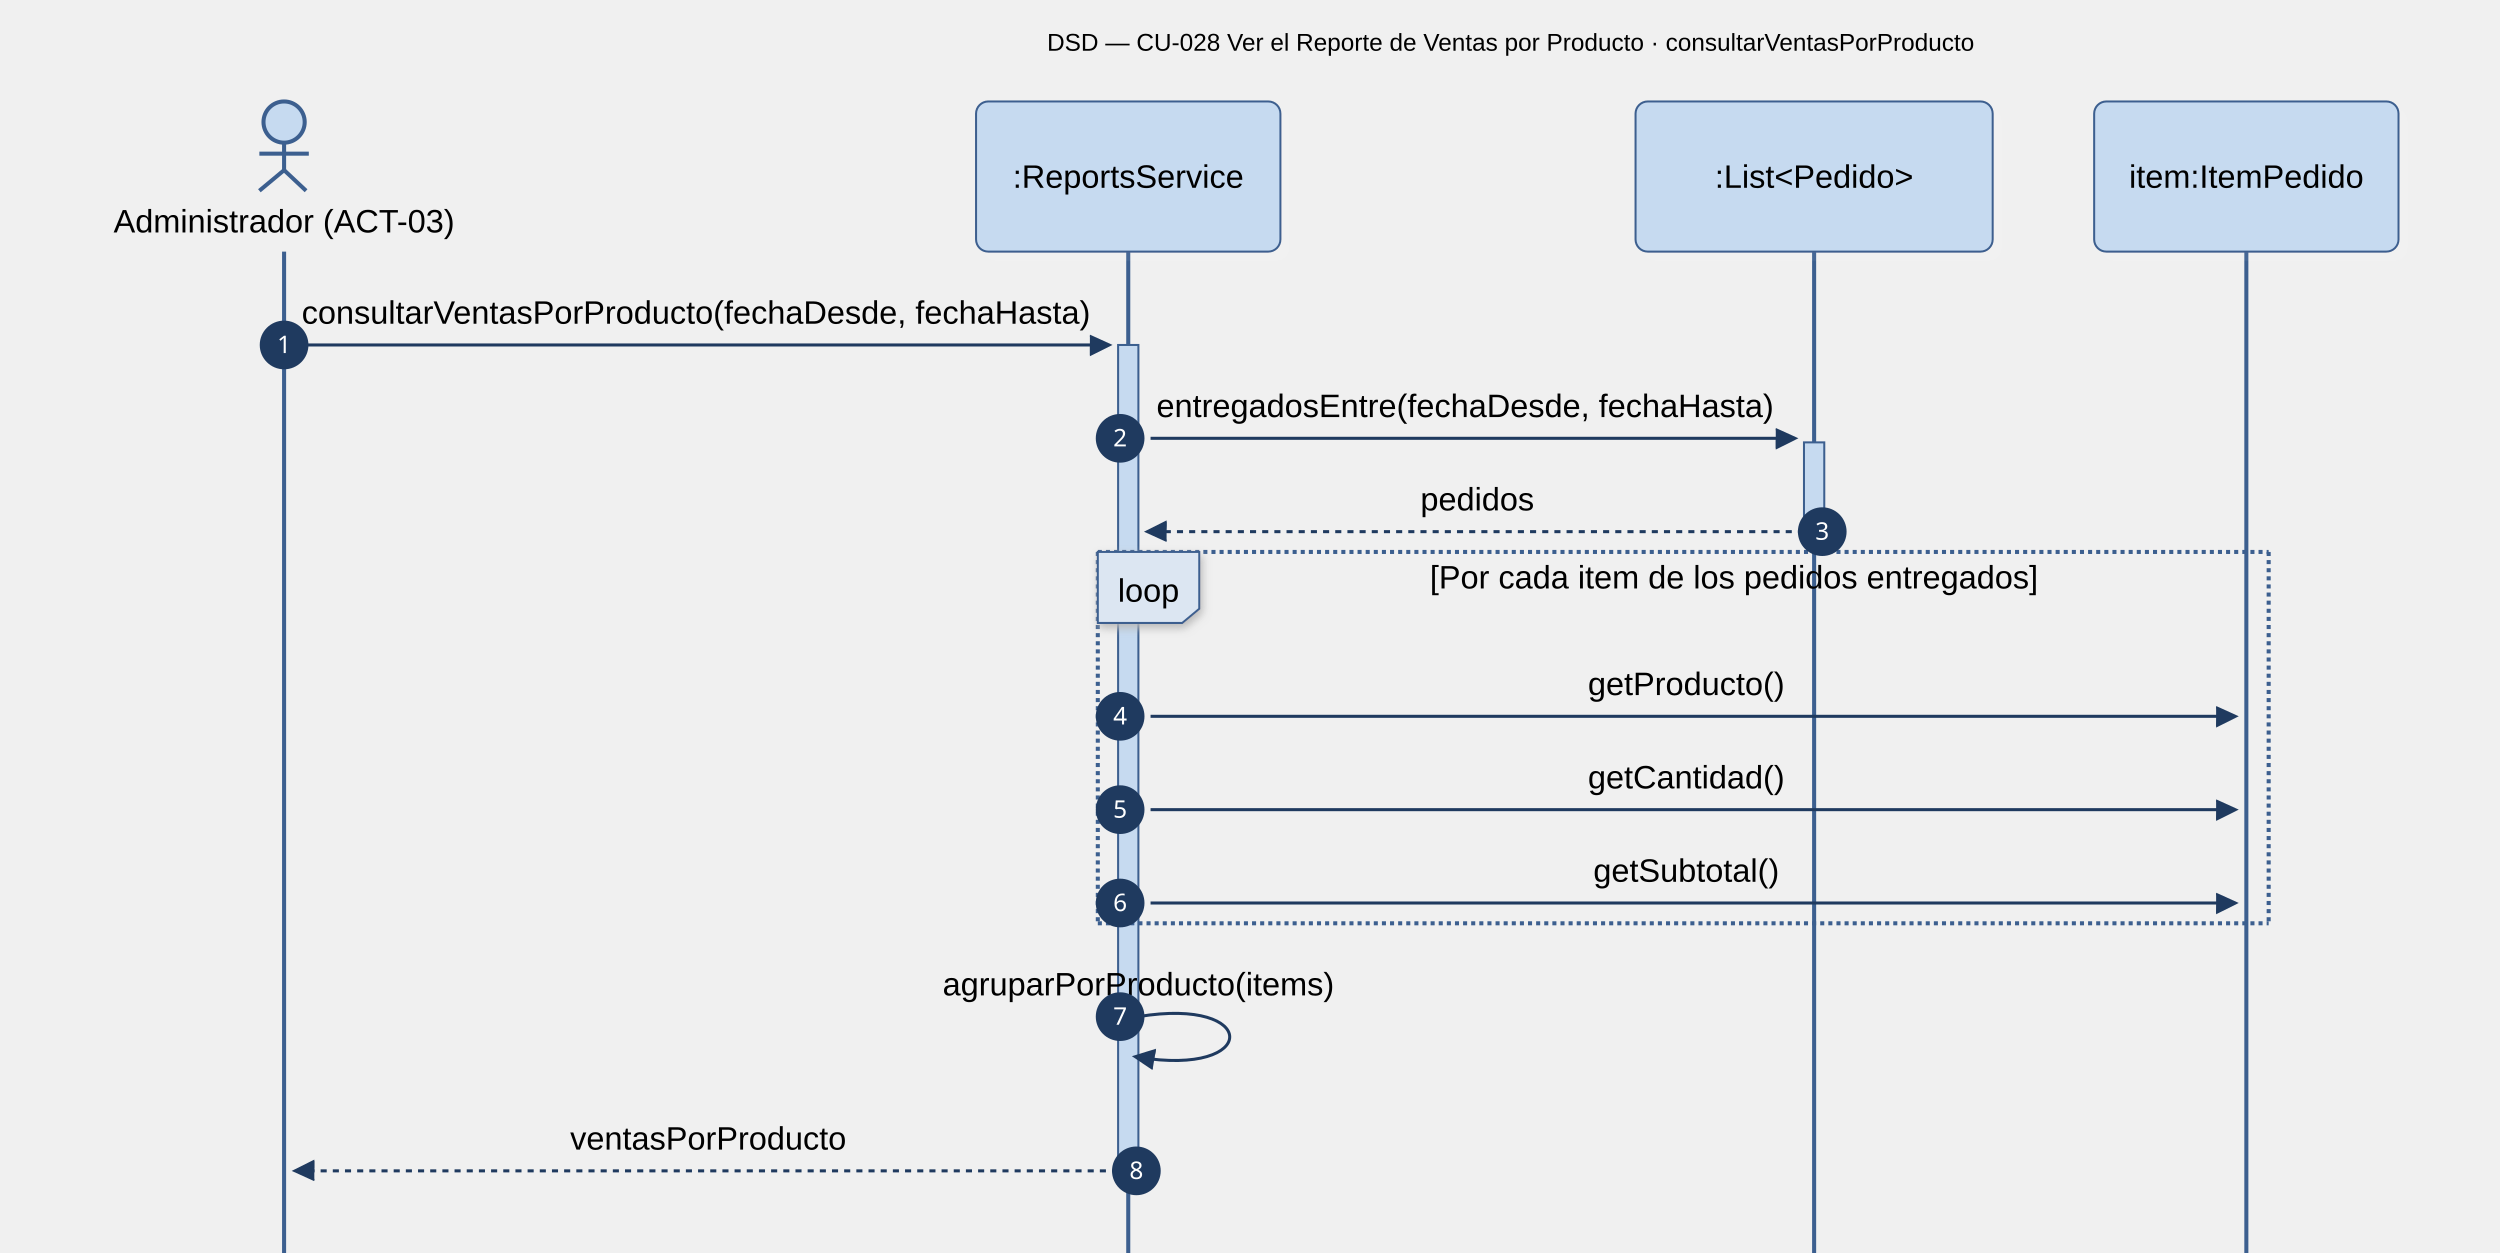
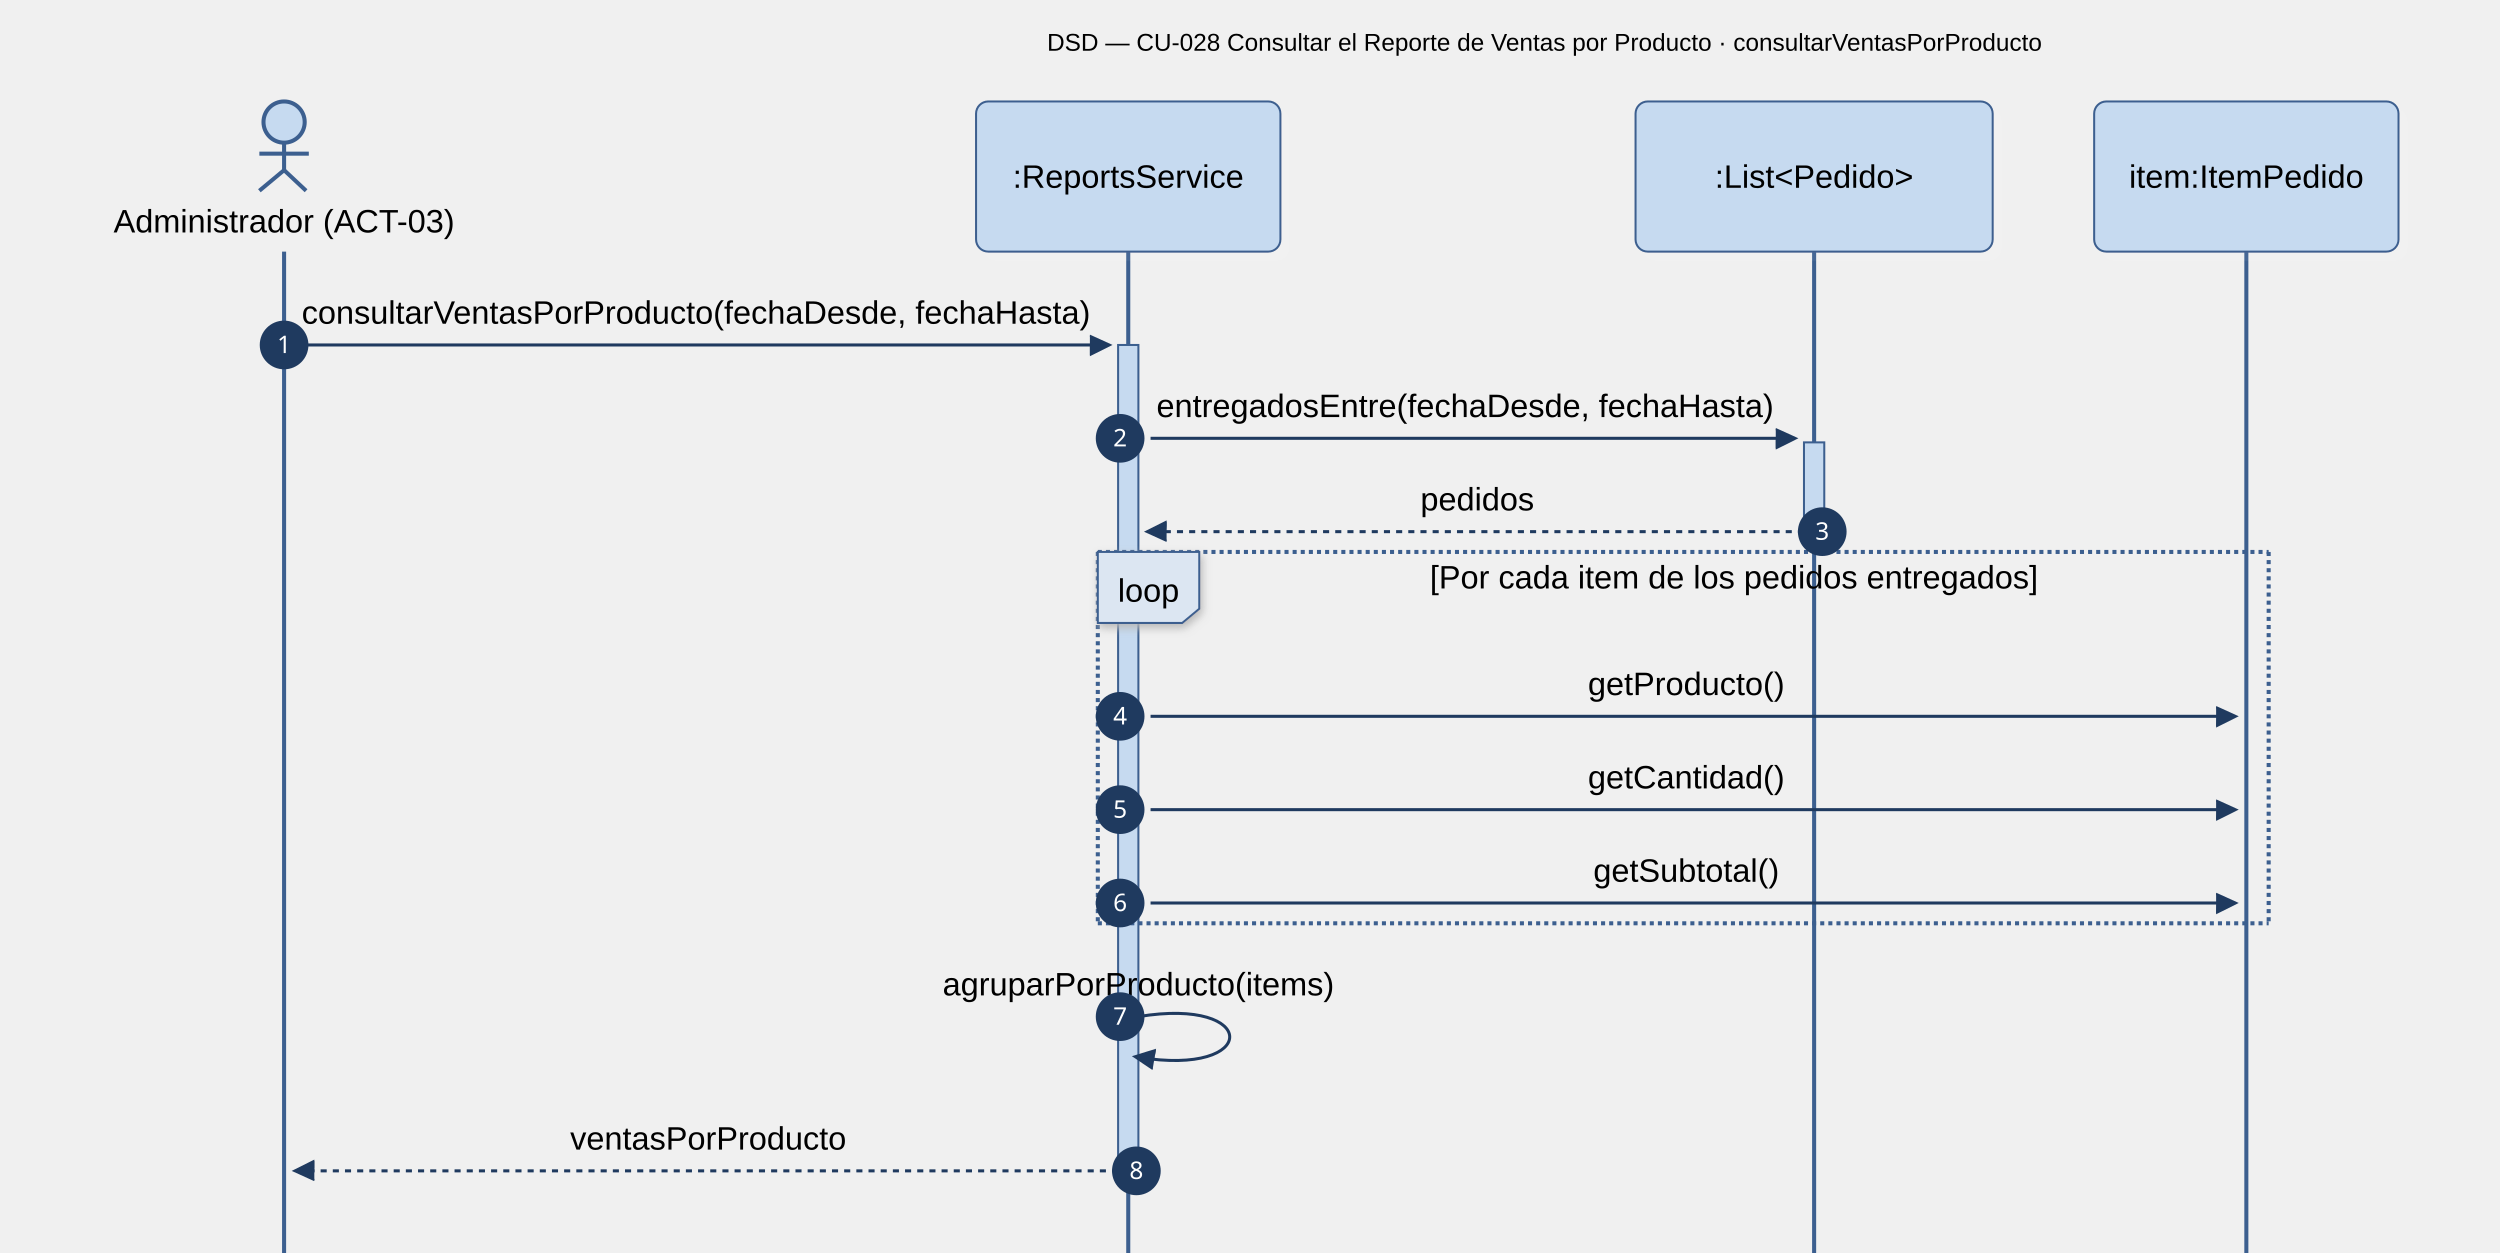
<svg xmlns="http://www.w3.org/2000/svg" id="my-svg" width="100%" style="max-width: 1232px; background-color: white;" viewBox="-50 -50 1232 617" role="graphics-document document" aria-roledescription="sequence">
  <g>
    <line id="actor3" x1="1057" y1="74" x2="1057" y2="2000" class="actor-line 200" stroke-width="0.5px" stroke="#999" name="ITM" data-et="life-line" data-id="ITM" />
    <g id="root-3" data-look="neo" data-et="participant" data-type="participant" data-id="ITM">
      <rect x="982" y="0" fill="#eaeaea" stroke="#666" width="150" height="74" name="ITM" rx="6" ry="6" class="actor actor-top" data-look="neo" filter="url(#my-svg-drop-shadow)" />
      <text x="1057" y="37" dominant-baseline="central" alignment-baseline="central" class="actor actor-box" style="text-anchor: middle; font-size: 16px; font-weight: 400;">
        <tspan x="1057" dy="0">item:ItemPedido</tspan>
      </text>
    </g>
  </g>
  <g>
    <line id="actor2" x1="844" y1="74" x2="844" y2="2000" class="actor-line 200" stroke-width="0.5px" stroke="#999" name="COL" data-et="life-line" data-id="COL" />
    <g id="root-2" data-look="neo" data-et="participant" data-type="participant" data-id="COL">
      <rect x="756" y="0" fill="#eaeaea" stroke="#666" width="176" height="74" name="COL" rx="6" ry="6" class="actor actor-top" data-look="neo" filter="url(#my-svg-drop-shadow)" />
      <text x="844" y="37" dominant-baseline="central" alignment-baseline="central" class="actor actor-box" style="text-anchor: middle; font-size: 16px; font-weight: 400;">
        <tspan x="844" dy="0">:List&lt;Pedido&gt;</tspan>
      </text>
    </g>
  </g>
  <g>
    <line id="actor1" x1="506" y1="74" x2="506" y2="2000" class="actor-line 200" stroke-width="0.5px" stroke="#999" name="SRV" data-et="life-line" data-id="SRV" />
    <g id="root-1" data-look="neo" data-et="participant" data-type="participant" data-id="SRV">
      <rect x="431" y="0" fill="#eaeaea" stroke="#666" width="150" height="74" name="SRV" rx="6" ry="6" class="actor actor-top" data-look="neo" filter="url(#my-svg-drop-shadow)" />
      <text x="506" y="37" dominant-baseline="central" alignment-baseline="central" class="actor actor-box" style="text-anchor: middle; font-size: 16px; font-weight: 400;">
        <tspan x="506" dy="0">:ReportsService</tspan>
      </text>
    </g>
  </g>
  <g>
    <line id="actor0" x1="90" y1="74" x2="90" y2="2000" class="actor-line 200" stroke-width="0.5px" stroke="#999" name="ADM" data-et="life-line" data-id="ADM" />
  </g>
  <style>#my-svg{font-family:Arial,Helvetica,sans-serif;font-size:12px;fill:#000000;}@keyframes edge-animation-frame{from{stroke-dashoffset:0;}}@keyframes dash{to{stroke-dashoffset:0;}}#my-svg .edge-animation-slow{stroke-dasharray:9,5!important;stroke-dashoffset:900;animation:dash 50s linear infinite;stroke-linecap:round;}#my-svg .edge-animation-fast{stroke-dasharray:9,5!important;stroke-dashoffset:900;animation:dash 20s linear infinite;stroke-linecap:round;}#my-svg .error-icon{fill:hsl(31.429, 58.333%, 90.882%);}#my-svg .error-text{fill:rgb(9.688, 22.604, 36.812);stroke:rgb(9.688, 22.604, 36.812);}#my-svg .edge-thickness-normal{stroke-width:1px;}#my-svg .edge-thickness-thick{stroke-width:3.5px;}#my-svg .edge-pattern-solid{stroke-dasharray:0;}#my-svg .edge-thickness-invisible{stroke-width:0;fill:none;}#my-svg .edge-pattern-dashed{stroke-dasharray:3;}#my-svg .edge-pattern-dotted{stroke-dasharray:2;}#my-svg .marker{fill:#1F3A5F;stroke:#1F3A5F;}#my-svg .marker.cross{stroke:#1F3A5F;}#my-svg svg{font-family:Arial,Helvetica,sans-serif;font-size:12px;}#my-svg p{margin:0;}#my-svg .actor{stroke:#3C5F8F;fill:#C6DAF0;stroke-width:1;}#my-svg rect.actor.outer-path[data-look="neo"]{filter:drop-shadow( 1px 2px 2px rgba(185,185,185,1));}#my-svg rect.note[data-look="neo"]{stroke:#3C5F8F;fill:#FFFFFF;filter:drop-shadow( 1px 2px 2px rgba(185,185,185,1));}#my-svg text.actor&gt;tspan{fill:#000000;stroke:none;}#my-svg .actor-line{stroke:#3C5F8F;}#my-svg .innerArc{stroke-width:1.5;stroke-dasharray:none;}#my-svg .messageLine0{stroke-width:1.5;stroke-dasharray:none;stroke:#1F3A5F;}#my-svg .messageLine1{stroke-width:1.5;stroke-dasharray:2,2;stroke:#1F3A5F;}#my-svg [id$="-arrowhead"] path{fill:#1F3A5F;stroke:#1F3A5F;}#my-svg .sequenceNumber{fill:#FFFFFF;}#my-svg [id$="-sequencenumber"]{fill:#1F3A5F;}#my-svg [id$="-crosshead"] path{fill:#1F3A5F;stroke:#1F3A5F;}#my-svg .messageText{fill:#000000;stroke:none;}#my-svg .labelBox{stroke:#3C5F8F;fill:#DCE6F2;filter:drop-shadow( 1px 2px 2px rgba(185,185,185,1));}#my-svg .labelText,#my-svg .labelText&gt;tspan{fill:#000000;stroke:none;}#my-svg .loopText,#my-svg .loopText&gt;tspan{fill:#000000;stroke:none;}#my-svg .sectionTitle,#my-svg .sectionTitle&gt;tspan{fill:#000000;stroke:none;}#my-svg .loopLine{stroke-width:2px;stroke-dasharray:2,2;stroke:#3C5F8F;fill:#3C5F8F;}#my-svg .note{stroke:#3C5F8F;fill:#FFFFFF;}#my-svg .noteText,#my-svg .noteText&gt;tspan{fill:#000000;stroke:none;}#my-svg .activation0{fill:#C6DAF0;stroke:#3C5F8F;}#my-svg .activation1{fill:#C6DAF0;stroke:#3C5F8F;}#my-svg .activation2{fill:#C6DAF0;stroke:#3C5F8F;}#my-svg .actorPopupMenu{position:absolute;}#my-svg .actorPopupMenuPanel{position:absolute;fill:#C6DAF0;box-shadow:0px 8px 16px 0px rgba(0,0,0,0.2);filter:drop-shadow(3px 5px 2px rgb(0 0 0 / 0.4));}#my-svg .actor-man circle,#my-svg line{fill:#C6DAF0;stroke-width:2px;}#my-svg g rect.rect{filter:drop-shadow( 1px 2px 2px rgba(185,185,185,1));stroke:#3C5F8F;}#my-svg .node .neo-node{stroke:#3C5F8F;}#my-svg [data-look="neo"].node rect,#my-svg [data-look="neo"].cluster rect,#my-svg [data-look="neo"].node polygon{stroke:url(#my-svg-gradient);filter:drop-shadow( 1px 2px 2px rgba(185,185,185,1));}#my-svg [data-look="neo"].swimlane.cluster rect{filter:none;}#my-svg [data-look="neo"].node path{stroke:url(#my-svg-gradient);stroke-width:1px;}#my-svg [data-look="neo"].node .outer-path{filter:drop-shadow( 1px 2px 2px rgba(185,185,185,1));}#my-svg [data-look="neo"].node .neo-line path{stroke:#3C5F8F;filter:none;}#my-svg [data-look="neo"].node circle{stroke:url(#my-svg-gradient);filter:drop-shadow( 1px 2px 2px rgba(185,185,185,1));}#my-svg [data-look="neo"].node circle .state-start{fill:#000000;}#my-svg [data-look="neo"].icon-shape .icon{fill:url(#my-svg-gradient);filter:drop-shadow( 1px 2px 2px rgba(185,185,185,1));}#my-svg [data-look="neo"].icon-shape .icon-neo path{stroke:url(#my-svg-gradient);filter:drop-shadow( 1px 2px 2px rgba(185,185,185,1));}#my-svg :root{--mermaid-font-family:"trebuchet ms",verdana,arial,sans-serif;}</style>
  <g />
  <defs>
    <symbol id="my-svg-computer" width="24" height="24">
      <path transform="scale(.5)" d="M2 2v13h20v-13h-20zm18 11h-16v-9h16v9zm-10.228 6l.466-1h3.524l.467 1h-4.457zm14.228 3h-24l2-6h2.104l-1.33 4h18.45l-1.297-4h2.073l2 6zm-5-10h-14v-7h14v7z" />
    </symbol>
  </defs>
  <defs>
    <symbol id="my-svg-database" fill-rule="evenodd" clip-rule="evenodd">
      <path transform="scale(.5)" d="M12.258.001l.256.004.255.005.253.008.251.01.249.012.247.015.246.016.242.019.241.02.239.023.236.024.233.027.231.028.229.031.225.032.223.034.22.036.217.038.214.04.211.041.208.043.205.045.201.046.198.048.194.05.191.051.187.053.183.054.18.056.175.057.172.059.168.06.163.061.16.063.155.064.15.066.074.033.073.033.071.034.07.034.069.035.068.035.067.035.066.035.064.036.064.036.062.036.06.036.06.037.058.037.058.037.055.038.055.038.053.038.052.038.051.039.05.039.048.039.047.039.045.04.044.04.043.04.041.04.04.041.039.041.037.041.036.041.034.041.033.042.032.042.03.042.029.042.027.042.026.043.024.043.023.043.021.043.02.043.018.044.017.043.015.044.013.044.012.044.011.045.009.044.007.045.006.045.004.045.002.045.001.045v17l-.001.045-.002.045-.004.045-.006.045-.007.045-.009.044-.011.045-.012.044-.013.044-.015.044-.017.043-.018.044-.02.043-.021.043-.023.043-.024.043-.026.043-.027.042-.029.042-.03.042-.032.042-.033.042-.034.041-.036.041-.037.041-.039.041-.04.041-.041.04-.043.04-.044.04-.045.04-.047.039-.048.039-.05.039-.051.039-.052.038-.053.038-.055.038-.055.038-.058.037-.058.037-.06.037-.06.036-.062.036-.064.036-.064.036-.066.035-.067.035-.068.035-.069.035-.07.034-.071.034-.073.033-.074.033-.15.066-.155.064-.16.063-.163.061-.168.06-.172.059-.175.057-.18.056-.183.054-.187.053-.191.051-.194.05-.198.048-.201.046-.205.045-.208.043-.211.041-.214.04-.217.038-.22.036-.223.034-.225.032-.229.031-.231.028-.233.027-.236.024-.239.023-.241.02-.242.019-.246.016-.247.015-.249.012-.251.01-.253.008-.255.005-.256.004-.258.001-.258-.001-.256-.004-.255-.005-.253-.008-.251-.01-.249-.012-.247-.015-.245-.016-.243-.019-.241-.02-.238-.023-.236-.024-.234-.027-.231-.028-.228-.031-.226-.032-.223-.034-.22-.036-.217-.038-.214-.04-.211-.041-.208-.043-.204-.045-.201-.046-.198-.048-.195-.05-.19-.051-.187-.053-.184-.054-.179-.056-.176-.057-.172-.059-.167-.06-.164-.061-.159-.063-.155-.064-.151-.066-.074-.033-.072-.033-.072-.034-.07-.034-.069-.035-.068-.035-.067-.035-.066-.035-.064-.036-.063-.036-.062-.036-.061-.036-.06-.037-.058-.037-.057-.037-.056-.038-.055-.038-.053-.038-.052-.038-.051-.039-.049-.039-.049-.039-.046-.039-.046-.04-.044-.04-.043-.04-.041-.04-.04-.041-.039-.041-.037-.041-.036-.041-.034-.041-.033-.042-.032-.042-.03-.042-.029-.042-.027-.042-.026-.043-.024-.043-.023-.043-.021-.043-.02-.043-.018-.044-.017-.043-.015-.044-.013-.044-.012-.044-.011-.045-.009-.044-.007-.045-.006-.045-.004-.045-.002-.045-.001-.045v-17l.001-.045.002-.045.004-.045.006-.045.007-.045.009-.044.011-.045.012-.044.013-.044.015-.044.017-.043.018-.044.02-.043.021-.043.023-.043.024-.043.026-.043.027-.042.029-.042.03-.042.032-.042.033-.042.034-.041.036-.041.037-.041.039-.041.04-.041.041-.04.043-.04.044-.04.046-.04.046-.039.049-.039.049-.039.051-.039.052-.038.053-.038.055-.038.056-.038.057-.037.058-.037.06-.037.061-.036.062-.036.063-.036.064-.036.066-.035.067-.035.068-.035.069-.035.07-.034.072-.034.072-.033.074-.033.151-.066.155-.064.159-.063.164-.061.167-.06.172-.059.176-.057.179-.056.184-.054.187-.053.19-.051.195-.05.198-.048.201-.046.204-.045.208-.043.211-.041.214-.04.217-.038.22-.036.223-.034.226-.032.228-.031.231-.028.234-.027.236-.024.238-.023.241-.02.243-.019.245-.016.247-.015.249-.012.251-.01.253-.008.255-.005.256-.004.258-.001.258.001zm-9.258 20.499v.01l.001.021.003.021.004.022.005.021.006.022.007.022.009.023.01.022.011.023.012.023.013.023.015.023.016.024.017.023.018.024.019.024.021.024.022.025.023.024.024.025.052.049.056.05.061.051.066.051.07.051.075.051.079.052.084.052.088.052.092.052.097.052.102.051.105.052.11.052.114.051.119.051.123.051.127.05.131.05.135.05.139.048.144.049.147.047.152.047.155.047.16.045.163.045.167.043.171.043.176.041.178.041.183.039.187.039.19.037.194.035.197.035.202.033.204.031.209.03.212.029.216.027.219.025.222.024.226.021.23.02.233.018.236.016.24.015.243.012.246.01.249.008.253.005.256.004.259.001.26-.001.257-.004.254-.005.25-.008.247-.011.244-.012.241-.014.237-.016.233-.018.231-.021.226-.021.224-.024.22-.026.216-.027.212-.028.21-.031.205-.031.202-.034.198-.034.194-.036.191-.037.187-.039.183-.04.179-.04.175-.042.172-.043.168-.044.163-.045.16-.046.155-.046.152-.047.148-.048.143-.049.139-.049.136-.05.131-.05.126-.05.123-.051.118-.052.114-.051.11-.052.106-.052.101-.052.096-.052.092-.052.088-.053.083-.051.079-.052.074-.052.07-.051.065-.051.06-.051.056-.05.051-.05.023-.024.023-.025.021-.024.02-.024.019-.024.018-.024.017-.024.015-.023.014-.024.013-.023.012-.023.01-.023.01-.022.008-.022.006-.022.006-.022.004-.022.004-.021.001-.021.001-.021v-4.127l-.077.055-.08.053-.083.054-.085.053-.087.052-.09.052-.093.051-.095.05-.097.05-.1.049-.102.049-.105.048-.106.047-.109.047-.111.046-.114.045-.115.045-.118.044-.12.043-.122.042-.124.042-.126.041-.128.04-.13.04-.132.038-.134.038-.135.037-.138.037-.139.035-.142.035-.143.034-.144.033-.147.032-.148.031-.15.03-.151.03-.153.029-.154.027-.156.027-.158.026-.159.025-.161.024-.162.023-.163.022-.165.021-.166.02-.167.019-.169.018-.169.017-.171.016-.173.015-.173.014-.175.013-.175.012-.177.011-.178.01-.179.008-.179.008-.181.006-.182.005-.182.004-.184.003-.184.002h-.37l-.184-.002-.184-.003-.182-.004-.182-.005-.181-.006-.179-.008-.179-.008-.178-.01-.176-.011-.176-.012-.175-.013-.173-.014-.172-.015-.171-.016-.17-.017-.169-.018-.167-.019-.166-.02-.165-.021-.163-.022-.162-.023-.161-.024-.159-.025-.157-.026-.156-.027-.155-.027-.153-.029-.151-.03-.15-.03-.148-.031-.146-.032-.145-.033-.143-.034-.141-.035-.14-.035-.137-.037-.136-.037-.134-.038-.132-.038-.13-.04-.128-.04-.126-.041-.124-.042-.122-.042-.12-.044-.117-.043-.116-.045-.113-.045-.112-.046-.109-.047-.106-.047-.105-.048-.102-.049-.1-.049-.097-.05-.095-.05-.093-.052-.09-.051-.087-.052-.085-.053-.083-.054-.08-.054-.077-.054v4.127zm0-5.654v.011l.001.021.003.021.004.021.005.022.006.022.007.022.009.022.01.022.011.023.012.023.013.023.015.024.016.023.017.024.018.024.019.024.021.024.022.024.023.025.024.024.052.05.056.05.061.05.066.051.07.051.075.052.079.051.084.052.088.052.092.052.097.052.102.052.105.052.11.051.114.051.119.052.123.05.127.051.131.05.135.049.139.049.144.048.147.048.152.047.155.046.16.045.163.045.167.044.171.042.176.042.178.04.183.04.187.038.19.037.194.036.197.034.202.033.204.032.209.03.212.028.216.027.219.025.222.024.226.022.23.02.233.018.236.016.24.014.243.012.246.01.249.008.253.006.256.003.259.001.26-.001.257-.003.254-.006.25-.008.247-.01.244-.012.241-.015.237-.016.233-.018.231-.02.226-.022.224-.024.22-.025.216-.027.212-.029.21-.03.205-.032.202-.033.198-.035.194-.036.191-.037.187-.039.183-.039.179-.041.175-.042.172-.043.168-.044.163-.045.16-.045.155-.047.152-.047.148-.048.143-.048.139-.05.136-.049.131-.05.126-.051.123-.051.118-.051.114-.052.11-.052.106-.052.101-.052.096-.052.092-.052.088-.052.083-.052.079-.052.074-.051.07-.052.065-.051.06-.05.056-.051.051-.049.023-.025.023-.024.021-.025.02-.024.019-.024.018-.024.017-.024.015-.023.014-.023.013-.024.012-.022.01-.023.01-.023.008-.022.006-.022.006-.022.004-.021.004-.022.001-.021.001-.021v-4.139l-.077.054-.08.054-.083.054-.085.052-.087.053-.09.051-.093.051-.095.051-.097.05-.1.049-.102.049-.105.048-.106.047-.109.047-.111.046-.114.045-.115.044-.118.044-.12.044-.122.042-.124.042-.126.041-.128.04-.13.039-.132.039-.134.038-.135.037-.138.036-.139.036-.142.035-.143.033-.144.033-.147.033-.148.031-.15.03-.151.03-.153.028-.154.028-.156.027-.158.026-.159.025-.161.024-.162.023-.163.022-.165.021-.166.02-.167.019-.169.018-.169.017-.171.016-.173.015-.173.014-.175.013-.175.012-.177.011-.178.009-.179.009-.179.007-.181.007-.182.005-.182.004-.184.003-.184.002h-.37l-.184-.002-.184-.003-.182-.004-.182-.005-.181-.007-.179-.007-.179-.009-.178-.009-.176-.011-.176-.012-.175-.013-.173-.014-.172-.015-.171-.016-.17-.017-.169-.018-.167-.019-.166-.02-.165-.021-.163-.022-.162-.023-.161-.024-.159-.025-.157-.026-.156-.027-.155-.028-.153-.028-.151-.03-.15-.03-.148-.031-.146-.033-.145-.033-.143-.033-.141-.035-.14-.036-.137-.036-.136-.037-.134-.038-.132-.039-.13-.039-.128-.04-.126-.041-.124-.042-.122-.043-.12-.043-.117-.044-.116-.044-.113-.046-.112-.046-.109-.046-.106-.047-.105-.048-.102-.049-.1-.049-.097-.05-.095-.051-.093-.051-.09-.051-.087-.053-.085-.052-.083-.054-.08-.054-.077-.054v4.139zm0-5.666v.011l.001.02.003.022.004.021.005.022.006.021.007.022.009.023.01.022.011.023.012.023.013.023.015.023.016.024.017.024.018.023.019.024.021.025.022.024.023.024.024.025.052.05.056.05.061.05.066.051.07.051.075.052.079.051.084.052.088.052.092.052.097.052.102.052.105.051.11.052.114.051.119.051.123.051.127.05.131.05.135.05.139.049.144.048.147.048.152.047.155.046.16.045.163.045.167.043.171.043.176.042.178.04.183.04.187.038.19.037.194.036.197.034.202.033.204.032.209.03.212.028.216.027.219.025.222.024.226.021.23.02.233.018.236.017.24.014.243.012.246.01.249.008.253.006.256.003.259.001.26-.001.257-.003.254-.006.25-.008.247-.01.244-.013.241-.014.237-.016.233-.018.231-.02.226-.022.224-.024.22-.025.216-.027.212-.029.21-.03.205-.032.202-.033.198-.035.194-.036.191-.037.187-.039.183-.039.179-.041.175-.042.172-.043.168-.044.163-.045.16-.045.155-.047.152-.047.148-.048.143-.049.139-.049.136-.049.131-.051.126-.05.123-.051.118-.052.114-.051.11-.052.106-.052.101-.052.096-.052.092-.052.088-.052.083-.052.079-.052.074-.052.07-.051.065-.051.06-.051.056-.05.051-.049.023-.025.023-.025.021-.024.02-.024.019-.024.018-.024.017-.024.015-.023.014-.024.013-.023.012-.023.01-.022.01-.023.008-.022.006-.022.006-.022.004-.022.004-.021.001-.021.001-.021v-4.153l-.077.054-.08.054-.083.053-.085.053-.087.053-.09.051-.093.051-.095.051-.097.05-.1.049-.102.048-.105.048-.106.048-.109.046-.111.046-.114.046-.115.044-.118.044-.12.043-.122.043-.124.042-.126.041-.128.04-.13.039-.132.039-.134.038-.135.037-.138.036-.139.036-.142.034-.143.034-.144.033-.147.032-.148.032-.15.03-.151.03-.153.028-.154.028-.156.027-.158.026-.159.024-.161.024-.162.023-.163.023-.165.021-.166.02-.167.019-.169.018-.169.017-.171.016-.173.015-.173.014-.175.013-.175.012-.177.01-.178.01-.179.009-.179.007-.181.006-.182.006-.182.004-.184.003-.184.001-.185.001-.185-.001-.184-.001-.184-.003-.182-.004-.182-.006-.181-.006-.179-.007-.179-.009-.178-.01-.176-.01-.176-.012-.175-.013-.173-.014-.172-.015-.171-.016-.17-.017-.169-.018-.167-.019-.166-.02-.165-.021-.163-.023-.162-.023-.161-.024-.159-.024-.157-.026-.156-.027-.155-.028-.153-.028-.151-.03-.15-.03-.148-.032-.146-.032-.145-.033-.143-.034-.141-.034-.14-.036-.137-.036-.136-.037-.134-.038-.132-.039-.13-.039-.128-.041-.126-.041-.124-.041-.122-.043-.12-.043-.117-.044-.116-.044-.113-.046-.112-.046-.109-.046-.106-.048-.105-.048-.102-.048-.1-.05-.097-.049-.095-.051-.093-.051-.09-.052-.087-.052-.085-.053-.083-.053-.08-.054-.077-.054v4.153zm8.74-8.179l-.257.004-.254.005-.25.008-.247.011-.244.012-.241.014-.237.016-.233.018-.231.021-.226.022-.224.023-.22.026-.216.027-.212.028-.21.031-.205.032-.202.033-.198.034-.194.036-.191.038-.187.038-.183.04-.179.041-.175.042-.172.043-.168.043-.163.045-.16.046-.155.046-.152.048-.148.048-.143.048-.139.049-.136.05-.131.05-.126.051-.123.051-.118.051-.114.052-.11.052-.106.052-.101.052-.096.052-.092.052-.088.052-.083.052-.079.052-.074.051-.07.052-.065.051-.06.05-.056.05-.051.05-.023.025-.023.024-.021.024-.02.025-.019.024-.018.024-.017.023-.015.024-.014.023-.013.023-.012.023-.01.023-.01.022-.008.022-.006.023-.006.021-.004.022-.004.021-.001.021-.001.021.001.021.001.021.004.021.004.022.006.021.006.023.008.022.01.022.01.023.012.023.013.023.014.023.015.024.017.023.018.024.019.024.02.025.021.024.023.024.023.025.051.05.056.05.06.05.065.051.07.052.074.051.079.052.083.052.088.052.092.052.096.052.101.052.106.052.11.052.114.052.118.051.123.051.126.051.131.05.136.05.139.049.143.048.148.048.152.048.155.046.16.046.163.045.168.043.172.043.175.042.179.041.183.04.187.038.191.038.194.036.198.034.202.033.205.032.21.031.212.028.216.027.22.026.224.023.226.022.231.021.233.018.237.016.241.014.244.012.247.011.25.008.254.005.257.004.26.001.26-.001.257-.004.254-.005.25-.008.247-.011.244-.012.241-.014.237-.016.233-.018.231-.021.226-.022.224-.023.22-.026.216-.027.212-.028.21-.031.205-.032.202-.033.198-.034.194-.036.191-.038.187-.038.183-.04.179-.041.175-.042.172-.043.168-.043.163-.045.16-.046.155-.046.152-.048.148-.048.143-.048.139-.049.136-.05.131-.05.126-.051.123-.051.118-.051.114-.052.11-.052.106-.052.101-.052.096-.052.092-.052.088-.052.083-.052.079-.052.074-.051.07-.052.065-.051.06-.05.056-.05.051-.05.023-.025.023-.024.021-.024.02-.025.019-.024.018-.024.017-.023.015-.024.014-.023.013-.023.012-.023.01-.023.01-.022.008-.022.006-.023.006-.021.004-.022.004-.021.001-.021.001-.021-.001-.021-.001-.021-.004-.021-.004-.022-.006-.021-.006-.023-.008-.022-.01-.022-.01-.023-.012-.023-.013-.023-.014-.023-.015-.024-.017-.023-.018-.024-.019-.024-.02-.025-.021-.024-.023-.024-.023-.025-.051-.05-.056-.05-.06-.05-.065-.051-.07-.052-.074-.051-.079-.052-.083-.052-.088-.052-.092-.052-.096-.052-.101-.052-.106-.052-.11-.052-.114-.052-.118-.051-.123-.051-.126-.051-.131-.05-.136-.05-.139-.049-.143-.048-.148-.048-.152-.048-.155-.046-.16-.046-.163-.045-.168-.043-.172-.043-.175-.042-.179-.041-.183-.04-.187-.038-.191-.038-.194-.036-.198-.034-.202-.033-.205-.032-.21-.031-.212-.028-.216-.027-.22-.026-.224-.023-.226-.022-.231-.021-.233-.018-.237-.016-.241-.014-.244-.012-.247-.011-.25-.008-.254-.005-.257-.004-.26-.001-.26.001z" />
    </symbol>
  </defs>
  <defs>
    <symbol id="my-svg-clock" width="24" height="24">
      <path transform="scale(.5)" d="M12 2c5.514 0 10 4.486 10 10s-4.486 10-10 10-10-4.486-10-10 4.486-10 10-10zm0-2c-6.627 0-12 5.373-12 12s5.373 12 12 12 12-5.373 12-12-5.373-12-12-12zm5.848 12.459c.202.038.202.333.001.372-1.907.361-6.045 1.111-6.547 1.111-.719 0-1.301-.582-1.301-1.301 0-.512.77-5.447 1.125-7.445.034-.192.312-.181.343.014l.985 6.238 5.394 1.011z" />
    </symbol>
  </defs>
  <defs>
    <marker id="my-svg-arrowhead" refX="7.9" refY="5" markerUnits="userSpaceOnUse" markerWidth="12" markerHeight="12" orient="auto-start-reverse">
      <path d="M -1 0 L 10 5 L 0 10 z" />
    </marker>
  </defs>
  <defs>
    <marker id="my-svg-crosshead" markerWidth="15" markerHeight="8" orient="auto" refX="4" refY="4.5">
      <path fill="none" stroke="#000000" stroke-width="1pt" d="M 1,2 L 6,7 M 6,2 L 1,7" style="stroke-dasharray: 0, 0;" />
    </marker>
  </defs>
  <defs>
    <marker id="my-svg-filled-head" refX="15.5" refY="7" markerWidth="20" markerHeight="28" orient="auto">
      <path d="M 18,7 L9,13 L14,7 L9,1 Z" />
    </marker>
  </defs>
  <defs>
    <marker id="my-svg-sequencenumber" refX="15" refY="15" markerWidth="60" markerHeight="40" orient="auto">
      <circle cx="15" cy="15" r="6" />
    </marker>
  </defs>
  <defs>
    <marker id="my-svg-solidTopArrowHead" refX="7.9" refY="7.25" markerUnits="userSpaceOnUse" markerWidth="12" markerHeight="12" orient="auto-start-reverse">
      <path d="M 0 0 L 10 8 L 0 8 z" />
    </marker>
  </defs>
  <defs>
    <marker id="my-svg-solidBottomArrowHead" refX="7.9" refY="0.75" markerUnits="userSpaceOnUse" markerWidth="12" markerHeight="12" orient="auto-start-reverse">
      <path d="M 0 0 L 10 0 L 0 8 z" />
    </marker>
  </defs>
  <defs>
    <marker id="my-svg-stickTopArrowHead" refX="7.5" refY="7" markerUnits="userSpaceOnUse" markerWidth="12" markerHeight="12" orient="auto-start-reverse">
      <path d="M 0 0 L 7 7" stroke="black" stroke-width="1.5" fill="none" />
    </marker>
  </defs>
  <defs>
    <marker id="my-svg-stickBottomArrowHead" refX="7.5" refY="0" markerUnits="userSpaceOnUse" markerWidth="12" markerHeight="12" orient="auto-start-reverse">
      <path d="M 0 7 L 7 0" stroke="black" stroke-width="1.5" fill="none" />
    </marker>
  </defs>
  <defs>
    <filter id="my-svg-drop-shadow" height="130%" width="130%">
      <feDropShadow dx="4" dy="4" stdDeviation="0" flood-opacity="0.06" flood-color="#FFFFFF" />
    </filter>
  </defs>
  <g>
    <rect x="501" y="120" fill="#EDF2AE" stroke="#666" width="10" height="407" class="activation0" data-look="neo" />
  </g>
  <g>
    <rect x="839" y="168" fill="#EDF2AE" stroke="#666" width="10" height="44" class="activation0" data-look="neo" />
  </g>
  <g data-et="control-structure" data-id="i11">
    <line x1="491" y1="222" x2="1068" y2="222" class="loopLine" />
    <line x1="1068" y1="222" x2="1068" y2="405" class="loopLine" />
    <line x1="491" y1="405" x2="1068" y2="405" class="loopLine" />
    <line x1="491" y1="222" x2="491" y2="405" class="loopLine" />
    <polygon points="491,222 541,222 541,250 532.6,257 491,257" class="labelBox" />
    <text x="516" y="242" text-anchor="middle" dominant-baseline="middle" alignment-baseline="middle" class="labelText" style="font-size: 16px; font-weight: 400;">loop</text>
    <text x="804.5" y="240" text-anchor="middle" class="loopText" style="font-size: 16px; font-weight: 400;">
      <tspan x="804.5">[Por cada item de los pedidos entregados]</tspan>
    </text>
  </g>
  <g class="actor-man actor-top" name="ADM" data-et="participant" data-type="actor" data-id="ADM" style="stroke: rgb(60, 95, 143);">
    <line id="actor-man-torso0" x1="90" y1="20.308" x2="90" y2="33.846" />
    <line id="actor-man-arms0" x1="77.815" y1="25.723" x2="102.185" y2="25.723" />
    <line x1="77.815" y1="44" x2="90" y2="33.846" />
    <line x1="90" y1="33.846" x2="100.831" y2="44" />
    <circle cx="90" cy="10.154" r="10.154" width="180" height="74" />
    <text x="90" y="59" dominant-baseline="central" alignment-baseline="central" class="actor actor-man" style="text-anchor: middle; font-size: 16px; font-weight: 400;">
      <tspan x="90" dy="0">Administrador (ACT-03)</tspan>
    </text>
  </g>
  <text x="293" y="89" text-anchor="middle" dominant-baseline="middle" alignment-baseline="middle" class="messageText" dy="1em" style="font-size: 16px; font-weight: 400;">consultarVentasPorProducto(fechaDesde, fechaHasta)</text>
  <line x1="97" y1="120" x2="495" y2="120" class="messageLine0" data-et="message" data-id="i1" data-from="ADM" data-to="SRV" stroke-width="2" stroke="none" marker-end="url(#my-svg-arrowhead)" style="fill: none;" />
  <line x1="90" y1="120" x2="90" y2="120" stroke-width="0" marker-start="url(#my-svg-sequencenumber)" />
  <text x="90" y="124" font-family="sans-serif" font-size="12px" text-anchor="middle" class="sequenceNumber">1</text>
  <text x="672" y="135" text-anchor="middle" dominant-baseline="middle" alignment-baseline="middle" class="messageText" dy="1em" style="font-size: 16px; font-weight: 400;">entregadosEntre(fechaDesde, fechaHasta)</text>
  <line x1="517" y1="166" x2="833" y2="166" class="messageLine0" data-et="message" data-id="i3" data-from="SRV" data-to="COL" stroke-width="2" stroke="none" marker-end="url(#my-svg-arrowhead)" style="fill: none;" />
  <line x1="502" y1="166" x2="502" y2="166" stroke-width="0" marker-start="url(#my-svg-sequencenumber)" />
  <text x="502" y="170" font-family="sans-serif" font-size="12px" text-anchor="middle" class="sequenceNumber">2</text>
  <text x="678" y="181" text-anchor="middle" dominant-baseline="middle" alignment-baseline="middle" class="messageText" dy="1em" style="font-size: 16px; font-weight: 400;">pedidos</text>
  <line x1="845" y1="212" x2="517" y2="212" class="messageLine1" data-et="message" data-id="i5" data-from="COL" data-to="SRV" stroke-width="2" stroke="none" marker-end="url(#my-svg-arrowhead)" style="stroke-dasharray: 3, 3; fill: none;" />
  <line x1="848" y1="212" x2="848" y2="212" stroke-width="0" marker-start="url(#my-svg-sequencenumber)" />
  <text x="848" y="216" font-family="sans-serif" font-size="12px" text-anchor="middle" class="sequenceNumber">3</text>
  <text x="781" y="272" text-anchor="middle" dominant-baseline="middle" alignment-baseline="middle" class="messageText" dy="1em" style="font-size: 16px; font-weight: 400;">getProducto()</text>
  <line x1="517" y1="303" x2="1050" y2="303" class="messageLine0" data-et="message" data-id="i8" data-from="SRV" data-to="ITM" stroke-width="2" stroke="none" marker-end="url(#my-svg-arrowhead)" style="fill: none;" />
  <line x1="502" y1="303" x2="502" y2="303" stroke-width="0" marker-start="url(#my-svg-sequencenumber)" />
  <text x="502" y="307" font-family="sans-serif" font-size="12px" text-anchor="middle" class="sequenceNumber">4</text>
  <text x="781" y="318" text-anchor="middle" dominant-baseline="middle" alignment-baseline="middle" class="messageText" dy="1em" style="font-size: 16px; font-weight: 400;">getCantidad()</text>
  <line x1="517" y1="349" x2="1050" y2="349" class="messageLine0" data-et="message" data-id="i9" data-from="SRV" data-to="ITM" stroke-width="2" stroke="none" marker-end="url(#my-svg-arrowhead)" style="fill: none;" />
  <line x1="502" y1="349" x2="502" y2="349" stroke-width="0" marker-start="url(#my-svg-sequencenumber)" />
  <text x="502" y="353" font-family="sans-serif" font-size="12px" text-anchor="middle" class="sequenceNumber">5</text>
  <text x="781" y="364" text-anchor="middle" dominant-baseline="middle" alignment-baseline="middle" class="messageText" dy="1em" style="font-size: 16px; font-weight: 400;">getSubtotal()</text>
  <line x1="517" y1="395" x2="1050" y2="395" class="messageLine0" data-et="message" data-id="i10" data-from="SRV" data-to="ITM" stroke-width="2" stroke="none" marker-end="url(#my-svg-arrowhead)" style="fill: none;" />
  <line x1="502" y1="395" x2="502" y2="395" stroke-width="0" marker-start="url(#my-svg-sequencenumber)" />
  <text x="502" y="399" font-family="sans-serif" font-size="12px" text-anchor="middle" class="sequenceNumber">6</text>
  <text x="511" y="420" text-anchor="middle" dominant-baseline="middle" alignment-baseline="middle" class="messageText" dy="1em" style="font-size: 16px; font-weight: 400;">agruparPorProducto(items)</text>
  <path d="M 511,451 C 571,441 571,481 511,471" class="messageLine0" data-et="message" data-id="i12" data-from="SRV" data-to="SRV" stroke-width="2" stroke="none" marker-end="url(#my-svg-arrowhead)" x1="517" style="fill: none;" />
  <line x1="502" y1="451" x2="502" y2="451" stroke-width="0" marker-start="url(#my-svg-sequencenumber)" />
  <text x="502" y="455" font-family="sans-serif" font-size="12px" text-anchor="middle" class="sequenceNumber">7</text>
  <text x="299" y="496" text-anchor="middle" dominant-baseline="middle" alignment-baseline="middle" class="messageText" dy="1em" style="font-size: 16px; font-weight: 400;">ventasPorProducto</text>
  <line x1="507" y1="527" x2="97" y2="527" class="messageLine1" data-et="message" data-id="i13" data-from="SRV" data-to="ADM" stroke-width="2" stroke="none" marker-end="url(#my-svg-arrowhead)" style="stroke-dasharray: 3, 3; fill: none;" />
  <line x1="510" y1="527" x2="510" y2="527" stroke-width="0" marker-start="url(#my-svg-sequencenumber)" />
  <text x="510" y="531" font-family="sans-serif" font-size="12px" text-anchor="middle" class="sequenceNumber">8</text>
-   <text x="466" y="-25">DSD — CU-028 Ver el Reporte de Ventas por Producto · consultarVentasPorProducto</text>
+   <text x="466" y="-25">DSD — CU-028 Consultar el Reporte de Ventas por Producto · consultarVentasPorProducto</text>
</svg>
